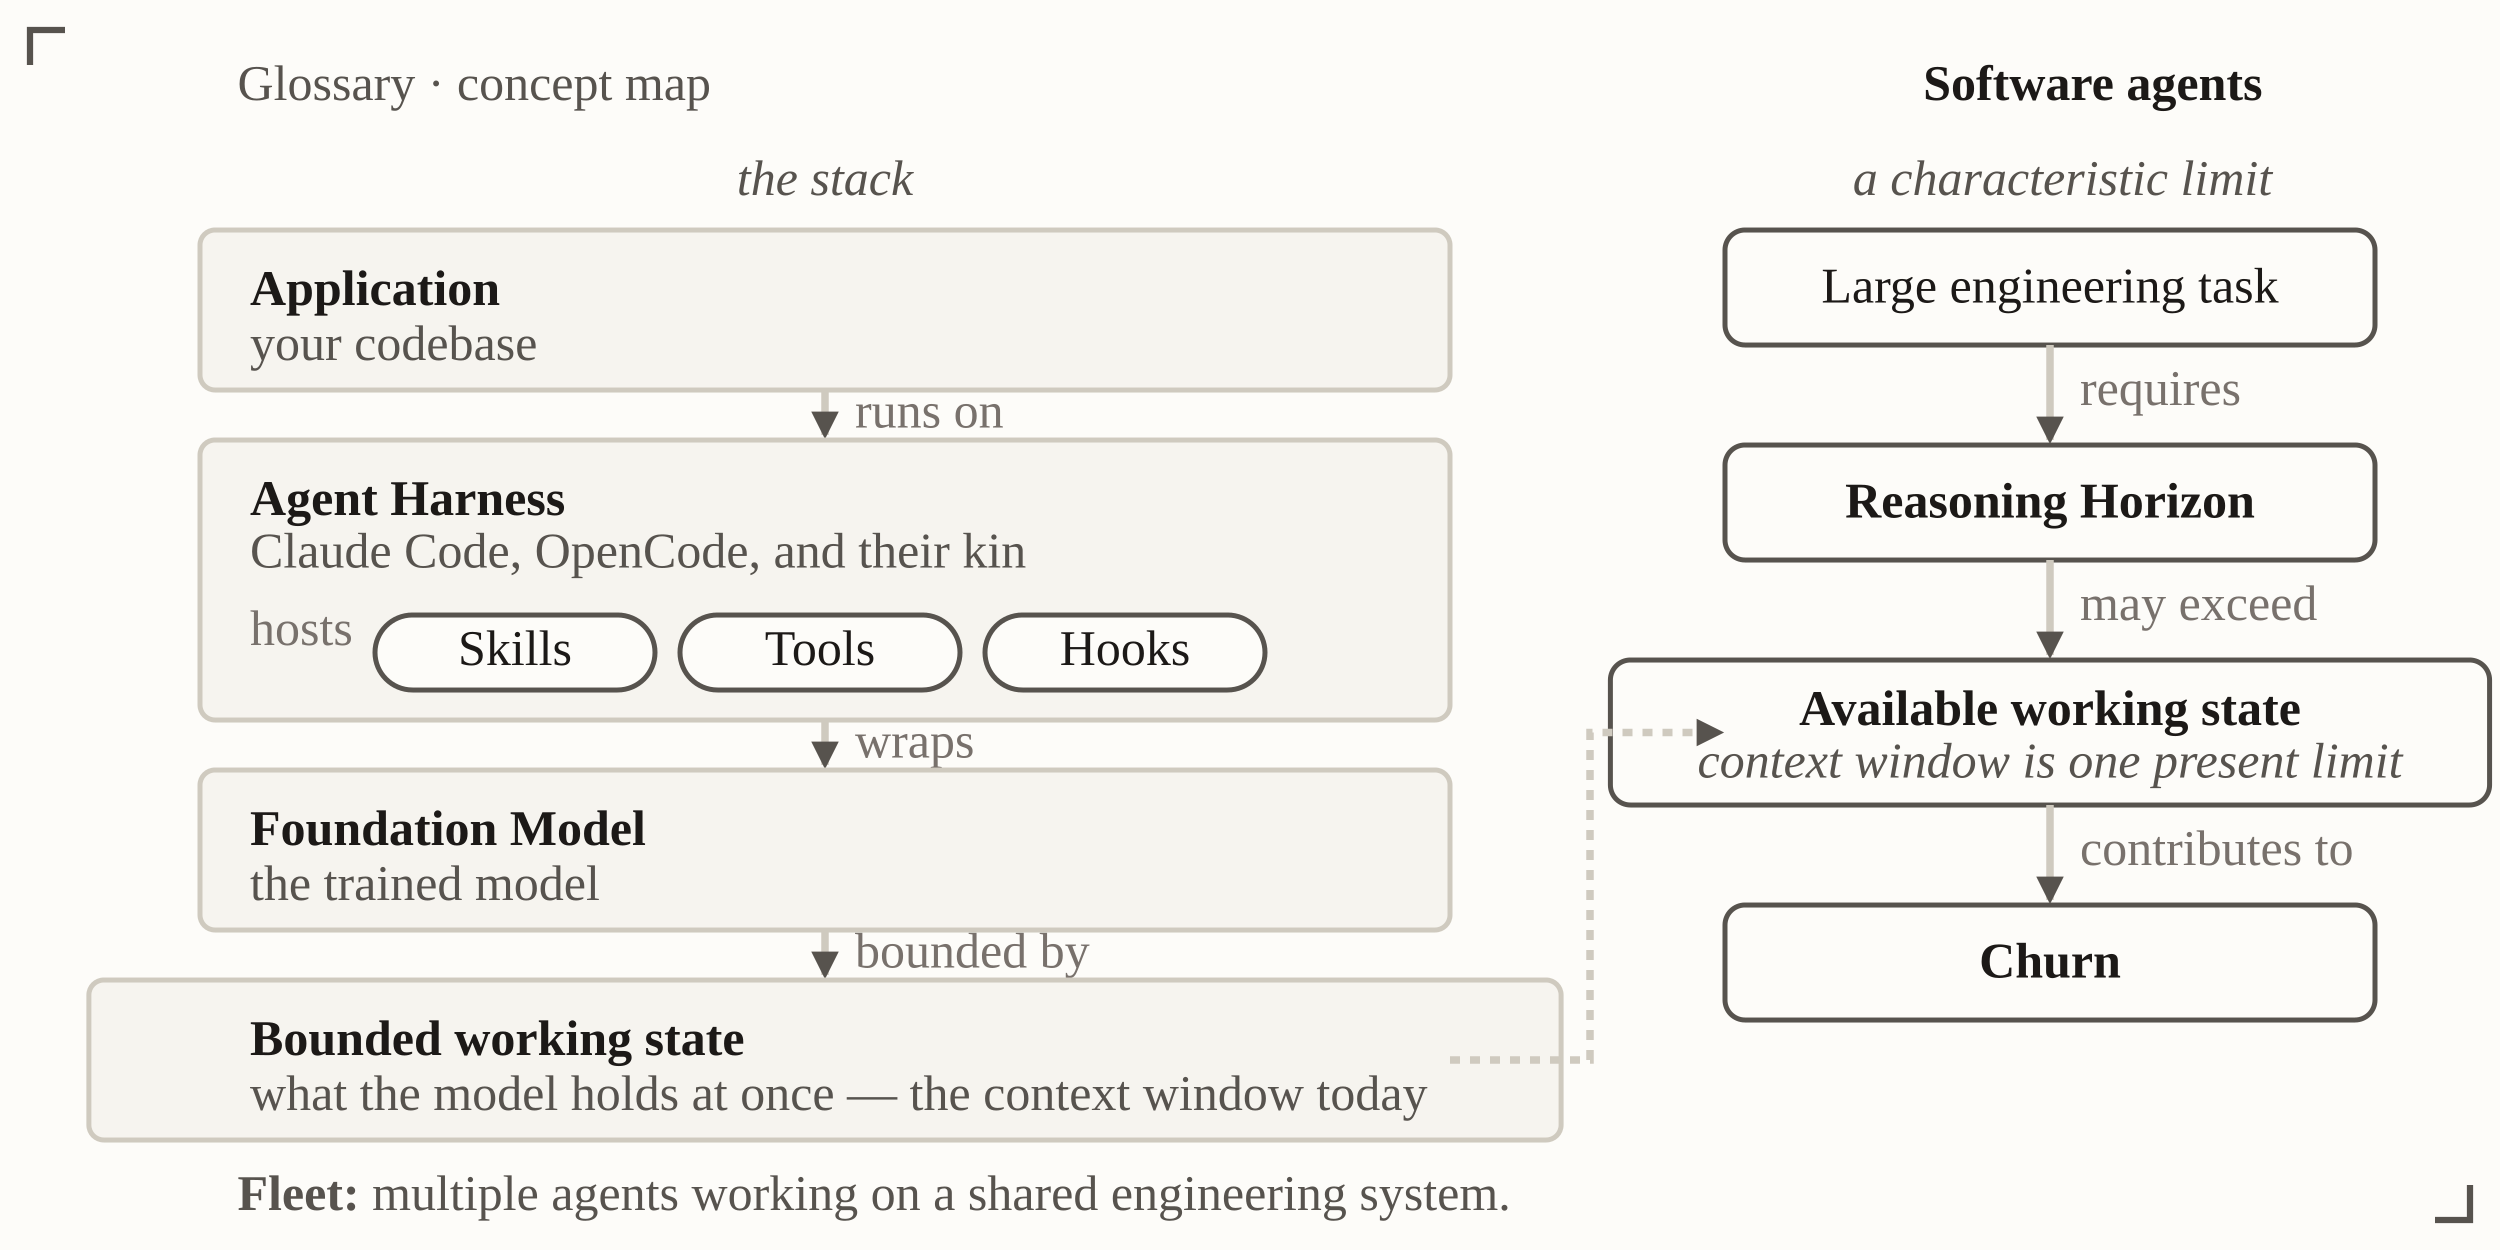
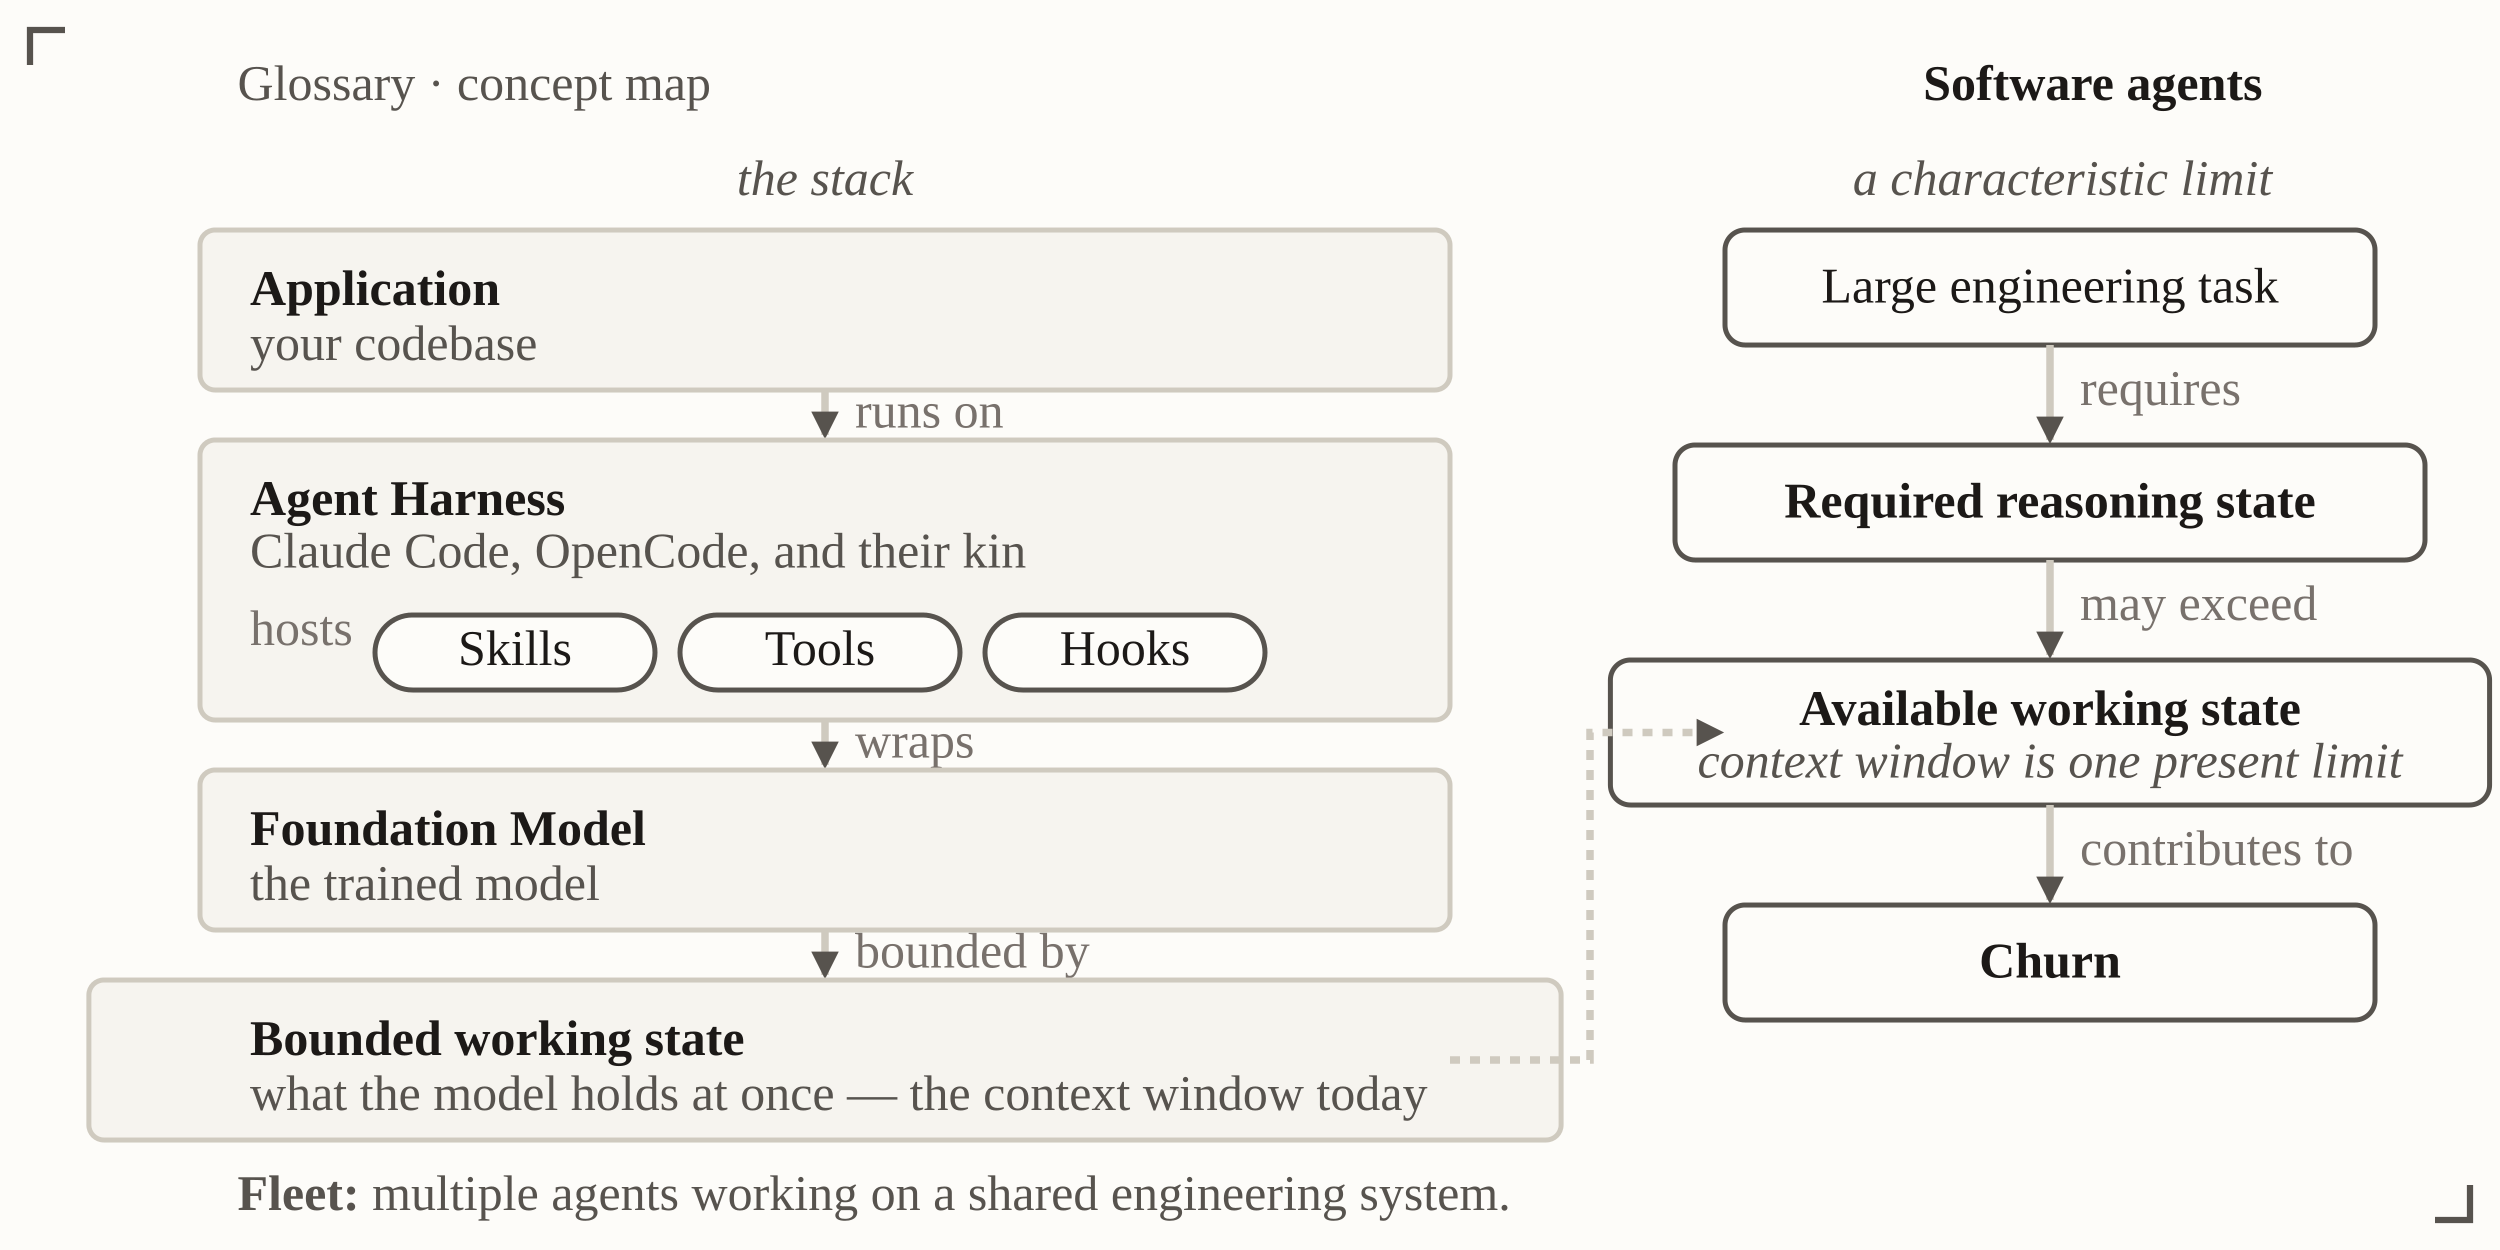
- <svg xmlns="http://www.w3.org/2000/svg" viewBox="0 0 1000 500" font-family="Georgia, 'Times New Roman', serif" role="img" aria-label="Layered stack of how coding agents work, and a softened causal tail of how they come apart: a large engineering task requires a reasoning horizon that may exceed the bounded working state the agent can maintain, of which the context window is one present limit, contributing to churn">
+ <svg xmlns="http://www.w3.org/2000/svg" viewBox="0 0 1000 500" font-family="Georgia, 'Times New Roman', serif" role="img" aria-label="Layered agent stack and a characteristic failure mode: the reasoning state required by a task may exceed the state available at once. Preserving and recovering state lets work continue; repeated reconstruction can contribute to churn.">
  <defs>
    <marker id="vh-av2" viewBox="0 0 10 10" refX="8.5" refY="5" markerWidth="11" markerHeight="11" markerUnits="userSpaceOnUse" orient="auto-start-reverse">
      <path d="M0,0 L10,5 L0,10 z" fill="#57534e" />
    </marker>
  </defs>
  <rect x="0" y="0" width="1000" height="500" fill="#fdfcf9" />
  <text x="95" y="40" font-size="20" fill="#57534e">Glossary · concept map</text>
  <text x="905" y="40" text-anchor="end" font-size="20" font-weight="bold" fill="#1c1917">Software agents</text>
  <text x="330" y="78" text-anchor="middle" font-size="20" font-style="italic" fill="#57534e">the stack</text>
  <text x="825" y="78" text-anchor="middle" font-size="20" font-style="italic" fill="#57534e">a characteristic limit</text>
  <rect id="application" x="80" y="92" width="500" height="64" rx="6" fill="#f6f4ef" stroke="#cfcabf" stroke-width="2" />
  <text x="100" y="122" font-size="20" font-weight="bold" fill="#1c1917">Application</text>
  <text x="100" y="144" font-size="20" fill="#57534e">your codebase</text>
  <line x1="330" y1="156" x2="330" y2="174" stroke="#cfcabf" stroke-width="3" marker-end="url(#vh-av2)" />
  <text x="342" y="171" font-size="20" fill="#78716c">runs on</text>
  <rect id="harness" x="80" y="176" width="500" height="112" rx="6" fill="#f6f4ef" stroke="#cfcabf" stroke-width="2" />
  <text x="100" y="206" font-size="20" font-weight="bold" fill="#1c1917">Agent Harness</text>
  <text x="100" y="227" font-size="20" fill="#57534e">Claude Code, OpenCode, and their kin</text>
  <text x="100" y="258" font-size="20" fill="#78716c">hosts</text>
  <rect x="150" y="246" width="112" height="30" rx="15" fill="#fdfcf9" stroke="#57534e" stroke-width="2" />
  <text x="206" y="266" text-anchor="middle" font-size="20" fill="#1c1917">Skills</text>
  <rect x="272" y="246" width="112" height="30" rx="15" fill="#fdfcf9" stroke="#57534e" stroke-width="2" />
  <text x="328" y="266" text-anchor="middle" font-size="20" fill="#1c1917">Tools</text>
  <rect x="394" y="246" width="112" height="30" rx="15" fill="#fdfcf9" stroke="#57534e" stroke-width="2" />
  <text x="450" y="266" text-anchor="middle" font-size="20" fill="#1c1917">Hooks</text>
  <line x1="330" y1="288" x2="330" y2="306" stroke="#cfcabf" stroke-width="3" marker-end="url(#vh-av2)" />
  <text x="342" y="303" font-size="20" fill="#78716c">wraps</text>
  <rect id="foundation" x="80" y="308" width="500" height="64" rx="6" fill="#f6f4ef" stroke="#cfcabf" stroke-width="2" />
  <text x="100" y="338" font-size="20" font-weight="bold" fill="#1c1917">Foundation Model</text>
  <text x="100" y="360" font-size="20" fill="#57534e">the trained model</text>
  <line x1="330" y1="372" x2="330" y2="390" stroke="#cfcabf" stroke-width="3" marker-end="url(#vh-av2)" />
  <text x="342" y="387" font-size="20" fill="#78716c">bounded by</text>
  <rect id="bounded-state" x="35.55" y="392" width="588.89" height="64" rx="6" fill="#f6f4ef" stroke="#cfcabf" stroke-width="2" />
  <text x="100" y="422" font-size="20" font-weight="bold" fill="#1c1917">Bounded working state</text>
  <text x="100" y="444" font-size="20" fill="#57534e">what the model holds at once — the context window today</text>
  <rect id="task" x="690" y="92" width="260" height="46" rx="8" fill="#fdfcf9" stroke="#57534e" stroke-width="2" />
  <text x="820" y="121" text-anchor="middle" font-size="20" fill="#1c1917">Large engineering task</text>
  <line x1="820" y1="138" x2="820" y2="176" stroke="#cfcabf" stroke-width="3" marker-end="url(#vh-av2)" />
  <text x="832" y="162" font-size="20" fill="#78716c">requires</text>
-   <rect id="horizon" x="690" y="178" width="260" height="46" rx="8" fill="#fdfcf9" stroke="#57534e" stroke-width="2" />
-   <text x="820" y="207" text-anchor="middle" font-size="20" font-weight="bold" fill="#1c1917">Reasoning Horizon</text>
+   <rect id="horizon" x="670" y="178" width="300" height="46" rx="8" fill="#fdfcf9" stroke="#57534e" stroke-width="2" />
+   <text x="820" y="207" text-anchor="middle" font-size="20" font-weight="bold" fill="#1c1917">Required reasoning state</text>
  <line x1="820" y1="224" x2="820" y2="262" stroke="#cfcabf" stroke-width="3" marker-end="url(#vh-av2)" />
  <text x="832" y="248" font-size="20" fill="#78716c">may exceed</text>
  <rect id="avail-state" x="644.16" y="264" width="351.67" height="58" rx="8" fill="#fdfcf9" stroke="#57534e" stroke-width="2" />
  <text x="820" y="290" text-anchor="middle" font-size="20" font-weight="bold" fill="#1c1917">Available working state</text>
  <text x="820" y="311" text-anchor="middle" font-size="20" font-style="italic" fill="#57534e">context window is one present limit</text>
  <line x1="820" y1="322" x2="820" y2="360" stroke="#cfcabf" stroke-width="3" marker-end="url(#vh-av2)" />
  <text x="832" y="346" font-size="20" fill="#78716c">contributes to</text>
  <rect id="churn" x="690" y="362" width="260" height="46" rx="8" fill="#fdfcf9" stroke="#57534e" stroke-width="2" />
  <text x="820" y="391" text-anchor="middle" font-size="20" font-weight="bold" fill="#1c1917">Churn</text>
  <path d="M580,424 L636,424 L636,293 L688,293" fill="none" stroke="#cfcabf" stroke-width="3" stroke-dasharray="4 4" marker-end="url(#vh-av2)" />
  <text x="95" y="484" font-size="20" fill="#57534e">
    <tspan font-weight="bold">Fleet:</tspan> multiple agents working on a shared engineering system.</text>
  <g fill="none" stroke="#57534e" stroke-width="2.5">
    <path d="M26,12 L12,12 L12,26" />
    <path d="M974,488 L988,488 L988,474" />
  </g>
</svg>
